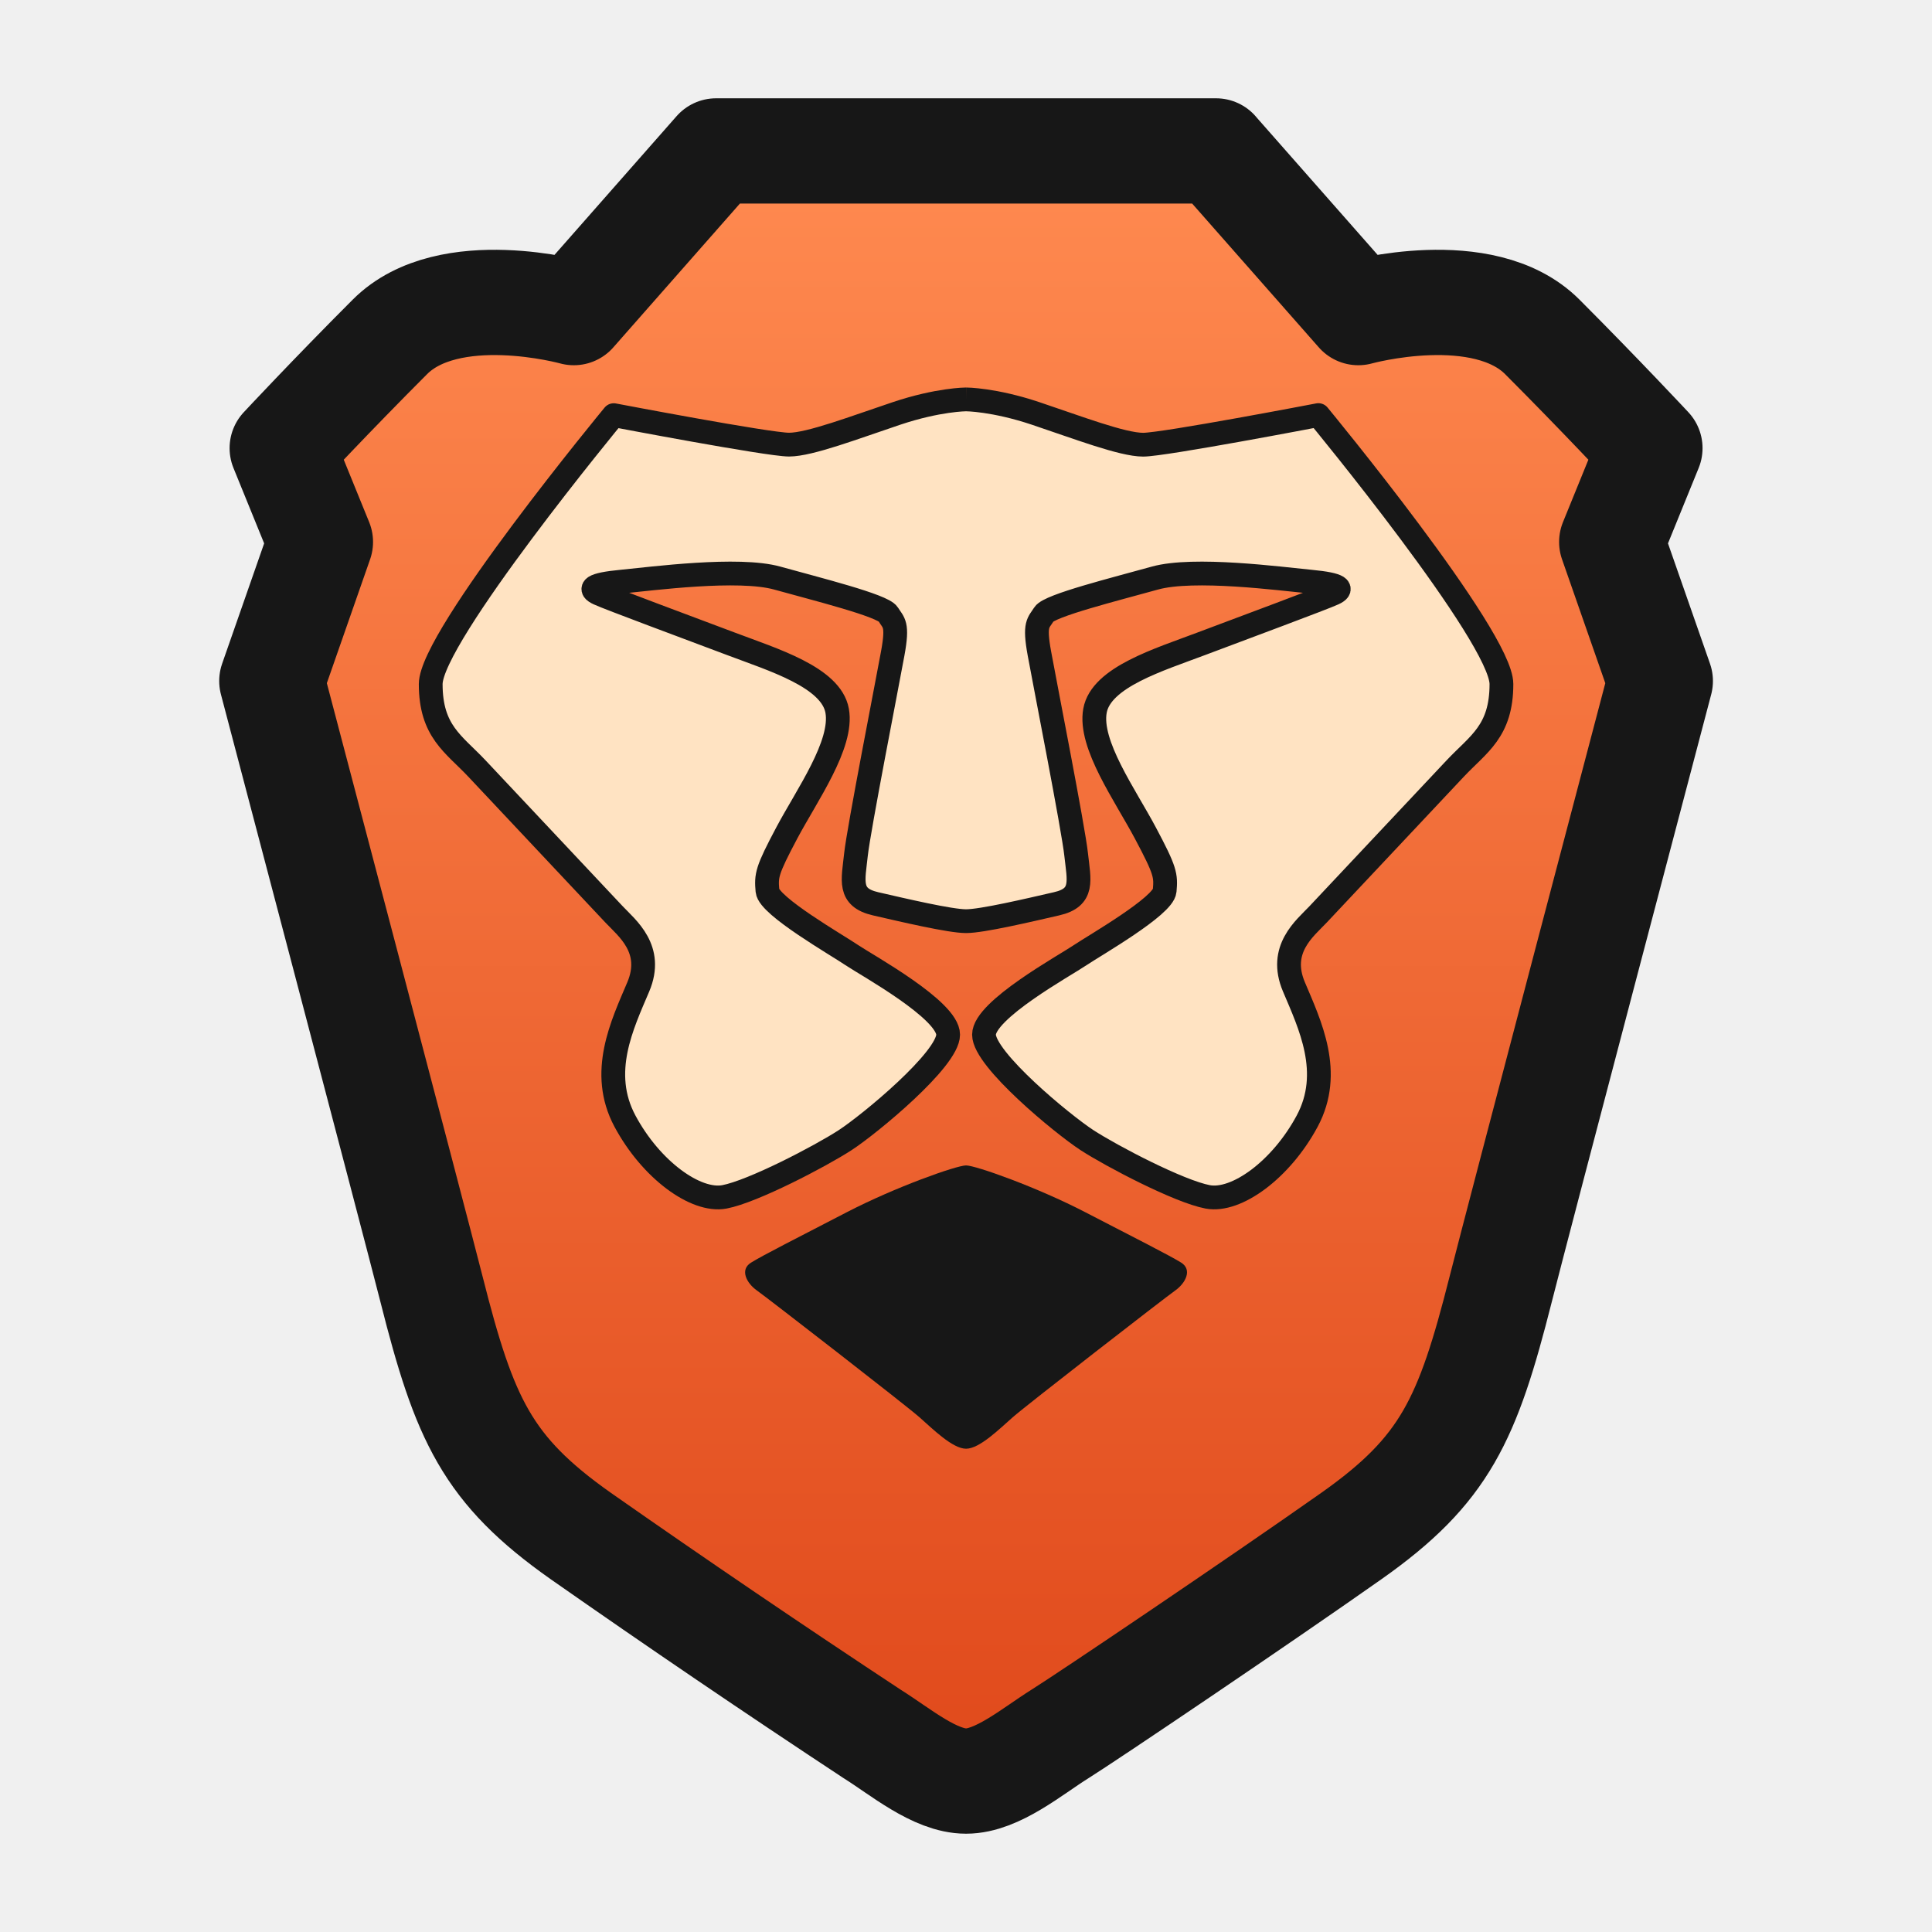
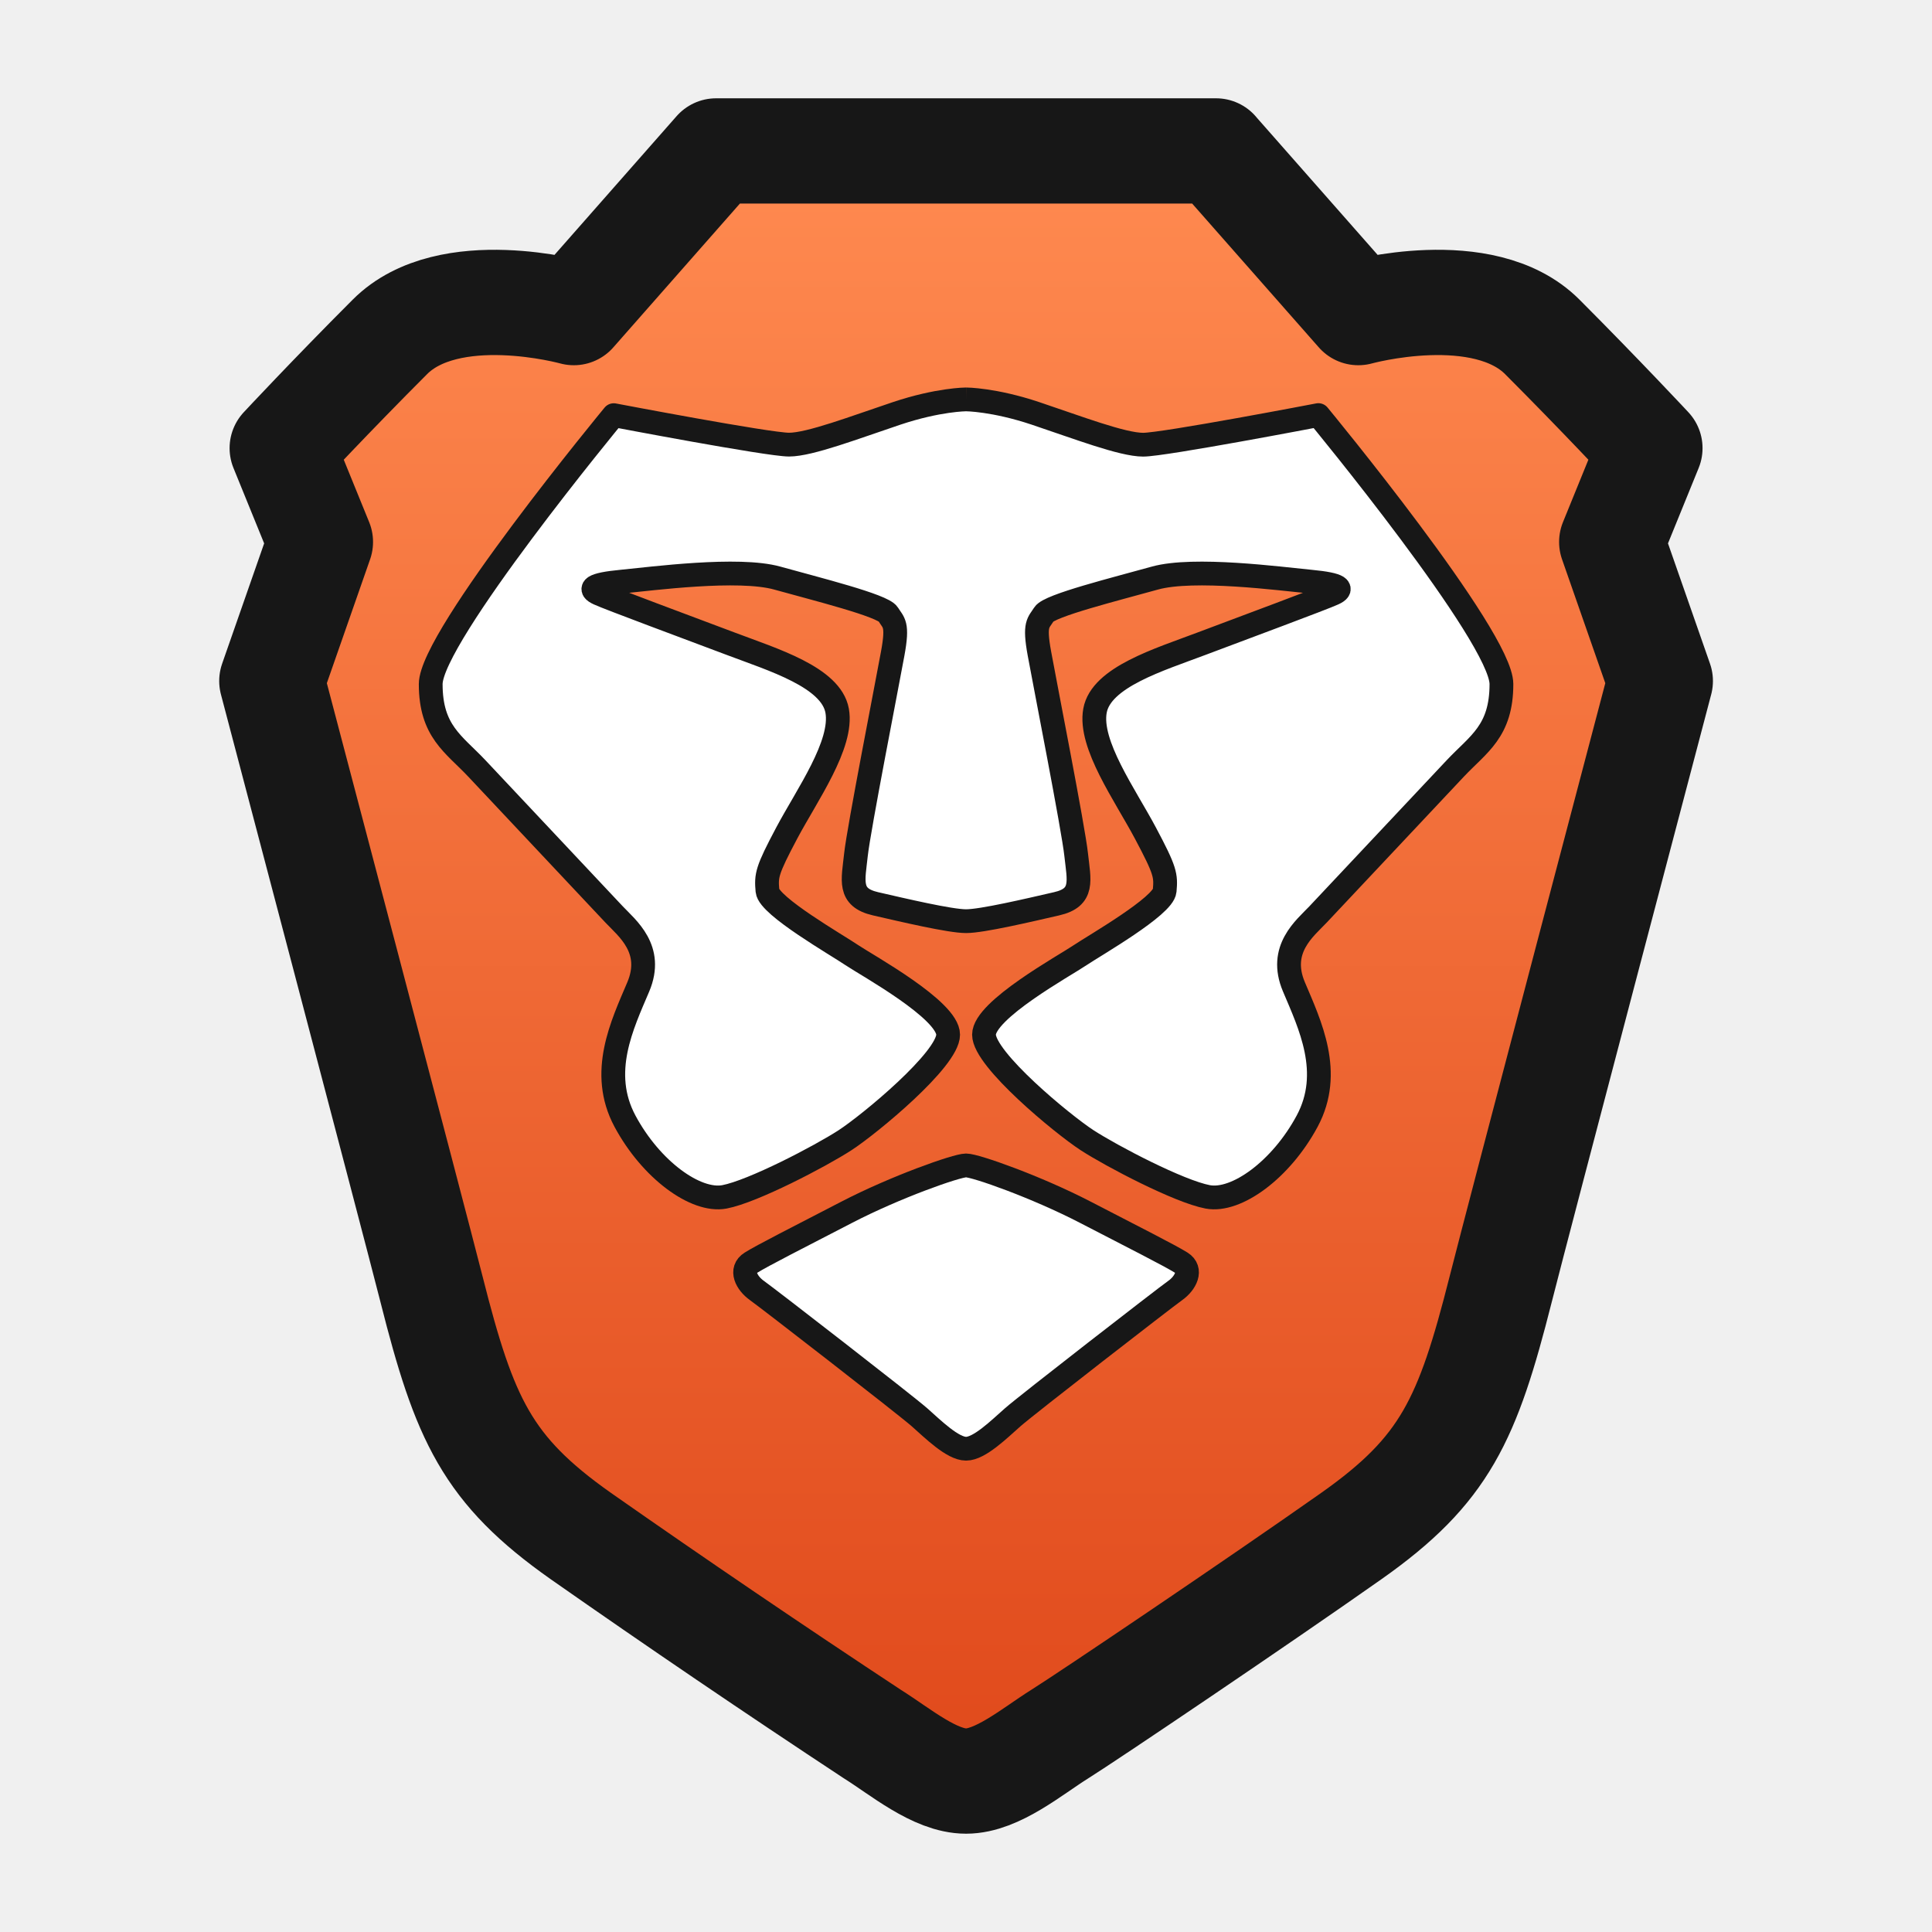
<svg xmlns="http://www.w3.org/2000/svg" viewBox="0 0 256 256" width="256" height="256">
  <defs>
    <linearGradient id="bv" x1="0%" y1="0%" x2="0%" y2="100%">
      <stop offset="0%" stop-color="#FF8A50" />
      <stop offset="100%" stop-color="#E0491B" />
    </linearGradient>
  </defs>
  <g transform="translate(20.0,20.0) scale(9.0)">
    <path d="M 15.68,0.0 L 17.776,2.38 C 17.776,2.38 19.616,1.868 20.485,2.738 C 21.353,3.608 22.069,4.376 22.069,4.376 L 21.507,5.757 L 22.222,7.804 C 22.222,7.804 20.118,15.784 19.872,16.759 C 19.386,18.678 19.054,19.419 17.674,20.392 C 16.294,21.364 13.79,23.052 13.381,23.308 C 12.972,23.564 12.461,24.0 12.001,24.0 C 11.541,24.0 11.031,23.564 10.621,23.308 A 185.796,185.796 0.0 0,1 6.328,20.392 C 4.948,19.419 4.616,18.678 4.131,16.759 C 3.884,15.784 1.78,7.804 1.78,7.804 L 2.495,5.757 L 1.933,4.376 C 1.933,4.376 2.649,3.608 3.518,2.738 C 4.386,1.868 6.226,2.38 6.226,2.38 L 8.321,0.0 L 15.681,0.0 L 15.68,0.0" fill="url(#bv)" stroke="#171717" stroke-width="1.55" stroke-linejoin="round" />
-     <path d="M 12.001,3.658 C 12.001,3.658 11.592,3.659 10.979,3.864 C 10.366,4.069 9.701,4.324 9.395,4.324 C 9.088,4.324 6.814,3.89 6.814,3.89 C 6.814,3.89 4.119,7.152 4.119,7.849 C 4.119,8.546 4.458,8.73 4.799,9.092 L 6.819,11.241 C 7.011,11.444 7.409,11.752 7.175,12.307 C 6.94,12.862 6.595,13.567 6.979,14.284 C 7.363,15.0 8.021,15.478 8.443,15.399 C 8.864,15.319 9.855,14.801 10.219,14.565 C 10.583,14.328 11.737,13.375 11.737,13.011 C 11.737,12.646 10.544,11.991 10.324,11.843 C 10.104,11.693 9.098,11.118 9.077,10.893 C 9.057,10.666 9.065,10.6 9.361,10.042 C 9.658,9.483 10.192,8.738 10.103,8.242 C 10.014,7.747 9.153,7.489 8.538,7.256 C 7.923,7.024 6.739,6.585 6.591,6.516 C 6.443,6.448 6.481,6.383 6.93,6.341 C 7.378,6.298 8.649,6.129 9.222,6.289 C 9.795,6.449 10.774,6.692 10.854,6.821 C 10.933,6.951 11.003,6.955 10.921,7.4 C 10.84,7.845 10.421,9.981 10.38,10.36 C 10.34,10.74 10.26,10.99 10.668,11.084 C 11.077,11.178 11.765,11.34 12.001,11.34 C 12.237,11.34 12.925,11.178 13.334,11.084 C 13.742,10.991 13.663,10.74 13.622,10.361 C 13.582,9.981 13.162,7.845 13.081,7.4 C 12.999,6.955 13.069,6.95 13.148,6.821 C 13.228,6.692 14.207,6.449 14.78,6.289 C 15.353,6.129 16.625,6.298 17.072,6.341 C 17.521,6.383 17.559,6.448 17.411,6.516 C 17.263,6.585 16.079,7.024 15.464,7.256 C 14.849,7.489 13.988,7.746 13.899,8.242 C 13.809,8.738 14.344,9.483 14.641,10.042 C 14.938,10.6 14.945,10.666 14.925,10.892 C 14.905,11.118 13.899,11.694 13.678,11.842 C 13.458,11.992 12.265,12.646 12.265,13.011 C 12.265,13.375 13.419,14.328 13.783,14.565 C 14.147,14.801 15.138,15.32 15.559,15.399 C 15.981,15.478 16.639,14.999 17.023,14.284 C 17.407,13.568 17.062,12.862 16.828,12.307 C 16.593,11.752 16.991,11.444 17.183,11.241 L 19.203,9.092 C 19.544,8.73 19.883,8.546 19.883,7.849 C 19.883,7.152 17.188,3.889 17.188,3.889 C 17.188,3.889 14.914,4.325 14.608,4.325 C 14.301,4.325 13.636,4.069 13.023,3.864 C 12.41,3.659 12.001,3.658 12.001,3.658 L 12.001,3.658" fill="#FFE3C2" stroke="#171717" stroke-width="0.35" stroke-linejoin="round" />
-     <path d="M 12.001,14.936 C 11.861,14.936 10.963,15.253 10.243,15.626 C 9.523,15.999 9.001,16.263 8.834,16.368 C 8.667,16.472 8.769,16.669 8.921,16.777 C 9.073,16.884 11.115,18.467 11.314,18.643 C 11.512,18.818 11.803,19.107 12.001,19.107 C 12.199,19.107 12.491,18.817 12.689,18.643 C 12.887,18.468 14.929,16.884 15.081,16.777 C 15.233,16.669 15.335,16.472 15.168,16.367 C 15.001,16.263 14.479,15.999 13.758,15.626 C 13.038,15.253 12.141,14.936 12.001,14.936 L 12.001,14.936" fill="#171717" />
+     <path d="M 12.001,3.658 C 12.001,3.658 11.592,3.659 10.979,3.864 C 10.366,4.069 9.701,4.324 9.395,4.324 C 9.088,4.324 6.814,3.89 6.814,3.89 C 6.814,3.89 4.119,7.152 4.119,7.849 C 4.119,8.546 4.458,8.73 4.799,9.092 L 6.819,11.241 C 7.011,11.444 7.409,11.752 7.175,12.307 C 6.94,12.862 6.595,13.567 6.979,14.284 C 7.363,15.0 8.021,15.478 8.443,15.399 C 8.864,15.319 9.855,14.801 10.219,14.565 C 10.583,14.328 11.737,13.375 11.737,13.011 C 11.737,12.646 10.544,11.991 10.324,11.843 C 10.104,11.693 9.098,11.118 9.077,10.893 C 9.057,10.666 9.065,10.6 9.361,10.042 C 9.658,9.483 10.192,8.738 10.103,8.242 C 10.014,7.747 9.153,7.489 8.538,7.256 C 7.923,7.024 6.739,6.585 6.591,6.516 C 6.443,6.448 6.481,6.383 6.93,6.341 C 7.378,6.298 8.649,6.129 9.222,6.289 C 9.795,6.449 10.774,6.692 10.854,6.821 C 10.933,6.951 11.003,6.955 10.921,7.4 C 10.84,7.845 10.421,9.981 10.38,10.36 C 10.34,10.74 10.26,10.99 10.668,11.084 C 11.077,11.178 11.765,11.34 12.001,11.34 C 12.237,11.34 12.925,11.178 13.334,11.084 C 13.742,10.991 13.663,10.74 13.622,10.361 C 13.582,9.981 13.162,7.845 13.081,7.4 C 12.999,6.955 13.069,6.95 13.148,6.821 C 13.228,6.692 14.207,6.449 14.78,6.289 C 15.353,6.129 16.625,6.298 17.072,6.341 C 17.521,6.383 17.559,6.448 17.411,6.516 C 17.263,6.585 16.079,7.024 15.464,7.256 C 14.849,7.489 13.988,7.746 13.899,8.242 C 13.809,8.738 14.344,9.483 14.641,10.042 C 14.938,10.6 14.945,10.666 14.925,10.892 C 14.905,11.118 13.899,11.694 13.678,11.842 C 13.458,11.992 12.265,12.646 12.265,13.011 C 12.265,13.375 13.419,14.328 13.783,14.565 C 14.147,14.801 15.138,15.32 15.559,15.399 C 15.981,15.478 16.639,14.999 17.023,14.284 C 17.407,13.568 17.062,12.862 16.828,12.307 C 16.593,11.752 16.991,11.444 17.183,11.241 L 19.203,9.092 C 19.544,8.73 19.883,8.546 19.883,7.849 C 19.883,7.152 17.188,3.889 17.188,3.889 C 17.188,3.889 14.914,4.325 14.608,4.325 C 14.301,4.325 13.636,4.069 13.023,3.864 C 12.41,3.659 12.001,3.658 12.001,3.658 L 12.001,3.658" fill="#FFFFFF" stroke="#171717" stroke-width="0.35" stroke-linejoin="round" />
+     <path d="M 12.001,14.936 C 11.861,14.936 10.963,15.253 10.243,15.626 C 9.523,15.999 9.001,16.263 8.834,16.368 C 8.667,16.472 8.769,16.669 8.921,16.777 C 9.073,16.884 11.115,18.467 11.314,18.643 C 11.512,18.818 11.803,19.107 12.001,19.107 C 12.199,19.107 12.491,18.817 12.689,18.643 C 12.887,18.468 14.929,16.884 15.081,16.777 C 15.233,16.669 15.335,16.472 15.168,16.367 C 15.001,16.263 14.479,15.999 13.758,15.626 C 13.038,15.253 12.141,14.936 12.001,14.936 L 12.001,14.936" fill="#FFFFFF" stroke="#171717" stroke-width="0.35" stroke-linejoin="round" />
  </g>
</svg>
